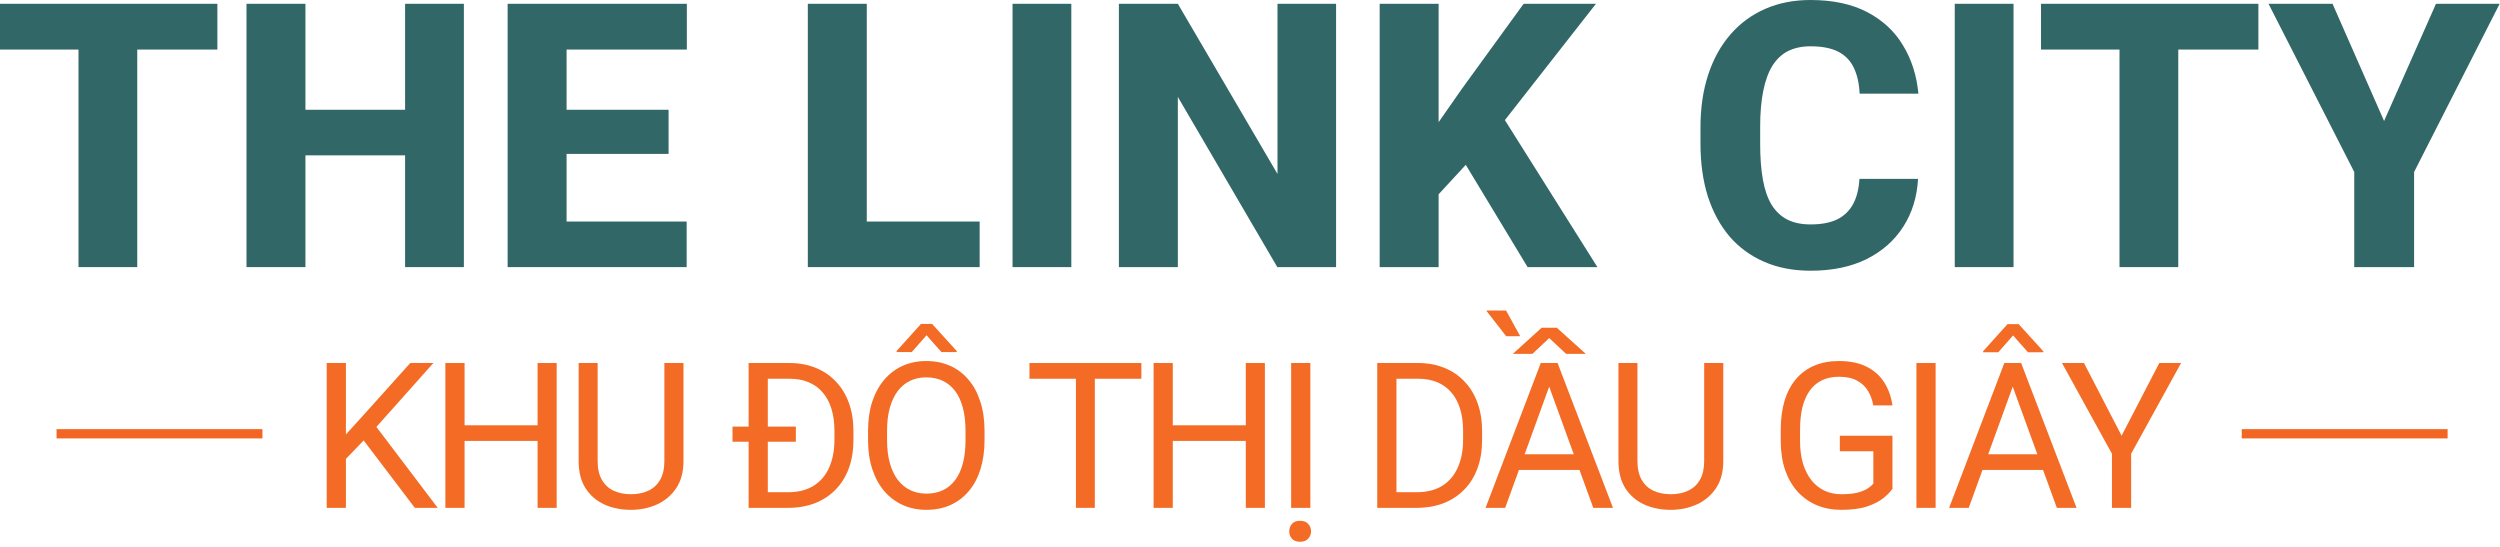
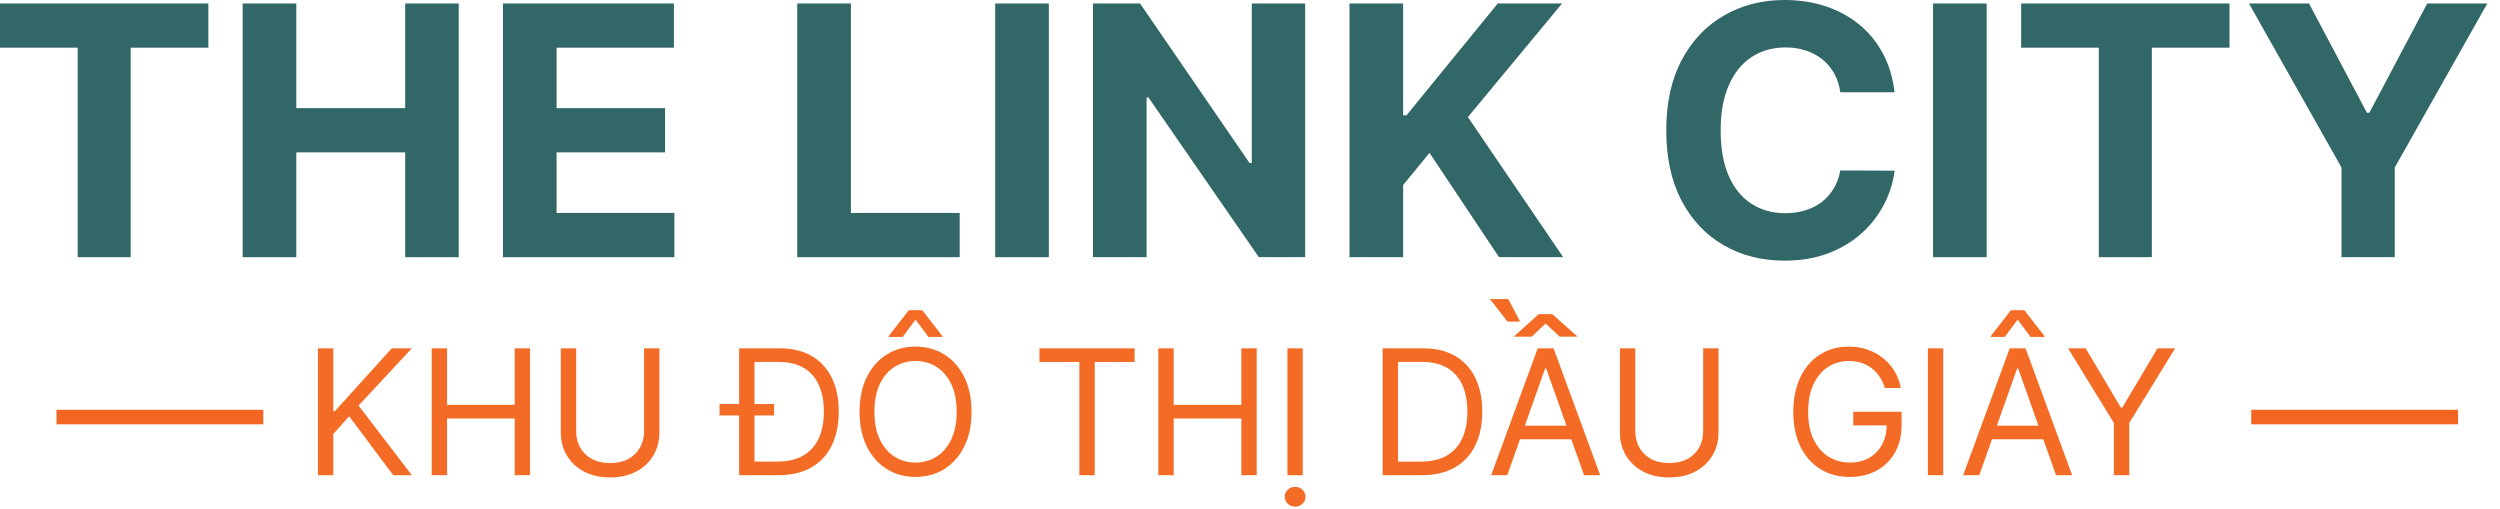
- <svg xmlns="http://www.w3.org/2000/svg" width="270" height="59" viewBox="0 0 270 59" fill="none">
-   <path d="M225.071 39.207L229.132 47.06L233.203 39.207H235.556L230.163 49.004V54.848H228.09V49.004L222.697 39.207H225.071Z" fill="#F36B24" />
-   <path d="M217.8 40.593L212.622 54.848H210.506L216.468 39.207H217.832L217.8 40.593ZM222.14 54.848L216.951 40.593L216.919 39.207H218.283L224.267 54.848H222.14ZM221.871 49.058V50.755H213.084V49.058H221.871ZM218.015 35.007L220.679 37.94V38.047H219.024L217.413 36.231L215.812 38.047H214.18V37.929L216.812 35.007H218.015Z" fill="#F36B24" />
-   <path d="M6.109 46.848H28.343" stroke="#F26522" stroke-miterlimit="10" />
-   <path d="M242.109 46.848H264.343" stroke="#F26522" stroke-miterlimit="10" />
-   <path d="M209.046 39.207V54.848H206.973V39.207H209.046Z" fill="#F36B24" />
-   <path d="M204.385 47.06V52.785C204.191 53.072 203.883 53.394 203.461 53.752C203.038 54.103 202.455 54.411 201.71 54.676C200.972 54.934 200.02 55.062 198.853 55.062C197.9 55.062 197.023 54.898 196.221 54.568C195.426 54.232 194.735 53.745 194.147 53.107C193.567 52.463 193.116 51.682 192.794 50.766C192.479 49.842 192.321 48.796 192.321 47.629V46.415C192.321 45.248 192.457 44.206 192.729 43.289C193.009 42.372 193.417 41.595 193.954 40.958C194.491 40.313 195.15 39.827 195.931 39.497C196.711 39.16 197.606 38.992 198.616 38.992C199.812 38.992 200.811 39.2 201.613 39.615C202.423 40.023 203.053 40.589 203.504 41.312C203.962 42.036 204.256 42.859 204.385 43.783H202.312C202.218 43.217 202.032 42.702 201.753 42.236C201.481 41.771 201.09 41.398 200.582 41.119C200.074 40.833 199.418 40.69 198.616 40.69C197.893 40.69 197.266 40.822 196.736 41.087C196.206 41.352 195.77 41.731 195.426 42.226C195.082 42.72 194.824 43.318 194.652 44.02C194.488 44.721 194.405 45.513 194.405 46.394V47.629C194.405 48.531 194.509 49.337 194.717 50.046C194.932 50.755 195.236 51.36 195.63 51.861C196.024 52.355 196.493 52.731 197.037 52.989C197.589 53.247 198.197 53.376 198.863 53.376C199.601 53.376 200.199 53.315 200.657 53.193C201.116 53.065 201.474 52.914 201.731 52.742C201.989 52.563 202.186 52.395 202.322 52.237V48.735H198.702V47.06H204.385Z" fill="#F36B24" />
-   <path d="M184.052 39.207H186.114V49.788C186.114 50.963 185.853 51.94 185.33 52.721C184.807 53.501 184.113 54.089 183.246 54.482C182.387 54.869 181.452 55.062 180.442 55.062C179.382 55.062 178.423 54.869 177.563 54.482C176.711 54.089 176.035 53.501 175.533 52.721C175.039 51.94 174.792 50.963 174.792 49.788V39.207H176.844V49.788C176.844 50.605 176.994 51.278 177.295 51.808C177.596 52.338 178.015 52.731 178.552 52.989C179.096 53.247 179.726 53.376 180.442 53.376C181.166 53.376 181.796 53.247 182.333 52.989C182.877 52.731 183.3 52.338 183.601 51.808C183.901 51.278 184.052 50.605 184.052 49.788V39.207Z" fill="#F36B24" />
-   <path d="M167.735 40.593L162.558 54.848H160.441L166.403 39.207H167.768L167.735 40.593ZM172.075 54.848L166.887 40.593L166.854 39.207H168.219L174.202 54.848H172.075ZM171.807 49.058V50.755H163.02V49.058H171.807ZM168.133 35.394L171.27 38.219H169.143L167.316 36.511L165.501 38.219H163.385L166.5 35.394H168.133ZM162.654 33.535L164.18 36.307H162.665L160.506 33.535H162.654Z" fill="#F36B24" />
-   <path d="M152.977 54.848H149.711L149.732 53.161H152.977C154.094 53.161 155.025 52.928 155.77 52.463C156.514 51.99 157.073 51.331 157.445 50.486C157.825 49.634 158.015 48.639 158.015 47.5V46.544C158.015 45.649 157.907 44.854 157.692 44.159C157.478 43.457 157.162 42.867 156.747 42.387C156.332 41.9 155.823 41.531 155.222 41.28C154.627 41.03 153.943 40.904 153.17 40.904H149.646V39.207H153.17C154.194 39.207 155.129 39.379 155.974 39.723C156.819 40.059 157.546 40.55 158.154 41.194C158.77 41.832 159.243 42.605 159.572 43.515C159.902 44.417 160.066 45.434 160.066 46.565V47.5C160.066 48.632 159.902 49.652 159.572 50.562C159.243 51.464 158.767 52.234 158.144 52.871C157.528 53.508 156.783 53.999 155.909 54.343C155.043 54.679 154.065 54.848 152.977 54.848ZM150.817 39.207V54.848H148.744V39.207H150.817Z" fill="#F36B24" />
-   <path d="M141.517 39.207V54.848H139.443V39.207H141.517ZM139.239 57.394C139.239 57.071 139.336 56.799 139.529 56.577C139.73 56.355 140.023 56.244 140.41 56.244C140.79 56.244 141.08 56.355 141.28 56.577C141.488 56.799 141.592 57.071 141.592 57.394C141.592 57.702 141.488 57.963 141.28 58.178C141.08 58.4 140.79 58.511 140.41 58.511C140.023 58.511 139.73 58.4 139.529 58.178C139.336 57.963 139.239 57.702 139.239 57.394Z" fill="#F36B24" />
-   <path d="M134.804 45.932V47.618H126.339V45.932H134.804ZM126.661 39.207V54.848H124.588V39.207H126.661ZM136.608 39.207V54.848H134.546V39.207H136.608Z" fill="#F36B24" />
-   <path d="M118.24 39.207V54.848H116.199V39.207H118.24ZM123.268 39.207V40.904H111.183V39.207H123.268Z" fill="#F36B24" />
-   <path d="M106.329 46.533V47.522C106.329 48.696 106.182 49.749 105.889 50.68C105.595 51.611 105.173 52.402 104.621 53.054C104.07 53.705 103.407 54.203 102.634 54.547C101.868 54.891 101.008 55.062 100.056 55.062C99.132 55.062 98.283 54.891 97.51 54.547C96.743 54.203 96.078 53.705 95.512 53.054C94.953 52.402 94.52 51.611 94.212 50.68C93.904 49.749 93.75 48.696 93.75 47.522V46.533C93.75 45.359 93.9 44.31 94.201 43.386C94.509 42.455 94.942 41.663 95.501 41.012C96.06 40.353 96.722 39.852 97.488 39.508C98.262 39.164 99.11 38.992 100.034 38.992C100.987 38.992 101.846 39.164 102.612 39.508C103.386 39.852 104.048 40.353 104.6 41.012C105.158 41.663 105.584 42.455 105.878 43.386C106.179 44.31 106.329 45.359 106.329 46.533ZM104.277 47.522V46.512C104.277 45.581 104.181 44.757 103.987 44.041C103.801 43.325 103.525 42.723 103.16 42.236C102.795 41.749 102.347 41.38 101.817 41.13C101.295 40.879 100.7 40.754 100.034 40.754C99.39 40.754 98.806 40.879 98.283 41.13C97.768 41.38 97.324 41.749 96.951 42.236C96.586 42.723 96.303 43.325 96.103 44.041C95.902 44.757 95.802 45.581 95.802 46.512V47.522C95.802 48.46 95.902 49.29 96.103 50.014C96.303 50.73 96.59 51.335 96.962 51.829C97.341 52.316 97.789 52.685 98.305 52.935C98.828 53.186 99.411 53.312 100.056 53.312C100.729 53.312 101.327 53.186 101.85 52.935C102.372 52.685 102.813 52.316 103.171 51.829C103.536 51.335 103.812 50.73 103.998 50.014C104.184 49.29 104.277 48.46 104.277 47.522ZM100.668 34.985L103.332 37.918V38.025H101.678L100.066 36.21L98.466 38.025H96.833V37.907L99.465 34.985H100.668Z" fill="#F36B24" />
-   <path d="M85.082 54.848H81.816L81.838 53.161H85.082C86.199 53.161 87.13 52.928 87.875 52.463C88.62 51.99 89.178 51.331 89.551 50.486C89.93 49.634 90.12 48.639 90.12 47.5V46.544C90.12 45.649 90.013 44.854 89.798 44.159C89.583 43.457 89.268 42.867 88.853 42.387C88.437 41.9 87.929 41.531 87.327 41.28C86.733 41.03 86.049 40.904 85.275 40.904H81.752V39.207H85.275C86.299 39.207 87.234 39.379 88.079 39.723C88.924 40.059 89.651 40.55 90.26 41.194C90.876 41.832 91.348 42.605 91.678 43.515C92.007 44.417 92.172 45.434 92.172 46.565V47.5C92.172 48.632 92.007 49.652 91.678 50.562C91.348 51.464 90.872 52.234 90.249 52.871C89.633 53.508 88.888 53.999 88.015 54.343C87.148 54.679 86.171 54.848 85.082 54.848ZM82.923 39.207V54.848H80.85V39.207H82.923ZM85.952 46.071V47.704H79.109V46.071H85.952Z" fill="#F36B24" />
-   <path d="M71.753 39.207H73.815V49.788C73.815 50.963 73.554 51.94 73.031 52.721C72.508 53.501 71.814 54.089 70.947 54.482C70.088 54.869 69.153 55.062 68.144 55.062C67.084 55.062 66.124 54.869 65.265 54.482C64.412 54.089 63.736 53.501 63.234 52.721C62.74 51.94 62.493 50.963 62.493 49.788V39.207H64.545V49.788C64.545 50.605 64.695 51.278 64.996 51.808C65.297 52.338 65.716 52.731 66.253 52.989C66.797 53.247 67.427 53.376 68.144 53.376C68.867 53.376 69.497 53.247 70.034 52.989C70.579 52.731 71.001 52.338 71.302 51.808C71.603 51.278 71.753 50.605 71.753 49.788V39.207Z" fill="#F36B24" />
-   <path d="M58.315 45.932V47.618H49.851V45.932H58.315ZM50.173 39.207V54.848H48.1V39.207H50.173ZM60.12 39.207V54.848H58.058V39.207H60.12Z" fill="#F36B24" />
-   <path d="M37.358 39.207V54.848H35.285V39.207H37.358ZM46.801 39.207L40.302 46.501L36.649 50.293L36.306 48.08L39.056 45.051L44.309 39.207H46.801ZM44.803 54.848L39.013 47.221L40.248 45.577L47.273 54.848H44.803Z" fill="#F36B24" />
-   <path d="M251.914 0.41L257.48 13.066L263.086 0.41H269.961L260.723 18.574V28.848H254.258V18.574L245 0.41H251.914Z" fill="#326768" />
-   <path d="M235.254 0.41V28.848H228.906V0.41H235.254ZM243.906 0.41V5.352H220.43V0.41H243.906Z" fill="#326768" />
-   <path d="M217.461 0.41V28.848H211.113V0.41H217.461Z" fill="#326768" />
-   <path d="M200.82 19.316H207.148C207.044 21.27 206.51 22.995 205.547 24.492C204.596 25.977 203.275 27.142 201.582 27.988C199.889 28.822 197.878 29.238 195.547 29.238C193.685 29.238 192.018 28.919 190.547 28.281C189.076 27.643 187.826 26.732 186.797 25.547C185.781 24.349 185 22.91 184.453 21.23C183.919 19.538 183.652 17.63 183.652 15.508V13.77C183.652 11.647 183.932 9.74 184.492 8.047C185.052 6.354 185.853 4.909 186.895 3.711C187.936 2.513 189.186 1.595 190.645 0.957C192.103 0.319 193.73 0 195.527 0C197.949 0 199.993 0.436 201.66 1.309C203.327 2.181 204.616 3.379 205.527 4.902C206.452 6.426 207.005 8.164 207.188 10.117H200.84C200.788 9.01 200.579 8.079 200.215 7.324C199.85 6.556 199.29 5.977 198.535 5.586C197.78 5.195 196.777 5 195.527 5C194.616 5 193.815 5.169 193.125 5.508C192.448 5.846 191.882 6.374 191.426 7.09C190.983 7.806 190.651 8.717 190.43 9.824C190.208 10.918 190.098 12.22 190.098 13.73V15.508C190.098 17.005 190.195 18.301 190.391 19.395C190.586 20.488 190.898 21.393 191.328 22.109C191.771 22.826 192.337 23.359 193.027 23.711C193.717 24.062 194.557 24.238 195.547 24.238C196.68 24.238 197.624 24.062 198.379 23.711C199.134 23.346 199.714 22.799 200.117 22.07C200.521 21.341 200.755 20.423 200.82 19.316Z" fill="#326768" />
-   <path d="M155.371 0.41V28.848H149.004V0.41H155.371ZM172.363 0.41L161.23 14.629L154.746 21.66L153.594 15.742L157.871 9.609L164.551 0.41H172.363ZM164.98 28.848L157.129 15.859L161.973 12.09L172.52 28.848H164.98Z" fill="#326768" />
-   <path d="M144.297 0.41V28.848H137.949L127.207 10.469V28.848H120.84V0.41H127.207L137.969 18.789V0.41H144.297Z" fill="#326768" />
-   <path d="M115.703 0.41V28.848H109.355V0.41H115.703Z" fill="#326768" />
-   <path d="M105.801 23.926V28.848H91.445V23.926H105.801ZM93.613 0.41V28.848H87.246V0.41H93.613Z" fill="#326768" />
-   <path d="M74.16 23.926V28.848H59.023V23.926H74.16ZM61.191 0.41V28.848H54.824V0.41H61.191ZM72.207 11.855V16.621H59.023V11.855H72.207ZM74.18 0.41V5.352H59.023V0.41H74.18Z" fill="#326768" />
-   <path d="M45.703 11.855V16.777H30.977V11.855H45.703ZM32.988 0.41V28.848H26.621V0.41H32.988ZM50.098 0.41V28.848H43.75V0.41H50.098Z" fill="#326768" />
-   <path d="M14.824 0.41V28.848H8.477V0.41H14.824ZM23.477 0.41V5.352H0V0.41H23.477Z" fill="#326768" />
+ <svg xmlns="http://www.w3.org/2000/svg" width="172" height="35" viewBox="0 0 172 35" fill="none">
+   <path d="M142.283 23.966H143.493L145.913 28.04H146.016L148.436 23.966H149.646L146.493 29.097V32.693H145.436V29.097L142.283 23.966Z" fill="#F36B24" />
+   <path d="M136.172 32.693H135.064L138.268 23.966H139.359L142.564 32.693H141.456L138.848 25.347H138.78L136.172 32.693ZM136.581 29.284H141.047V30.222H136.581V29.284ZM139.7 23.182L138.814 21.989L137.928 23.182H136.973V23.114L138.354 21.341H139.274L140.655 23.114V23.182H139.7Z" fill="#F36B24" />
+   <path d="M133.695 23.966V32.693H132.638V23.966H133.695Z" fill="#F36B24" />
+   <path d="M129.686 26.693C129.592 26.406 129.469 26.149 129.315 25.922C129.165 25.692 128.984 25.496 128.774 25.334C128.567 25.172 128.331 25.048 128.067 24.963C127.803 24.878 127.513 24.835 127.197 24.835C126.68 24.835 126.21 24.969 125.787 25.236C125.364 25.503 125.027 25.896 124.777 26.416C124.527 26.936 124.402 27.574 124.402 28.329C124.402 29.085 124.528 29.723 124.781 30.243C125.034 30.763 125.376 31.156 125.808 31.423C126.24 31.69 126.726 31.824 127.266 31.824C127.766 31.824 128.206 31.717 128.587 31.504C128.97 31.288 129.268 30.984 129.482 30.592C129.697 30.197 129.805 29.733 129.805 29.199L130.129 29.267H127.504V28.329H130.828V29.267C130.828 29.986 130.675 30.611 130.368 31.142C130.064 31.673 129.643 32.085 129.107 32.378C128.572 32.668 127.959 32.812 127.266 32.812C126.493 32.812 125.814 32.631 125.229 32.267C124.646 31.903 124.192 31.386 123.865 30.716C123.541 30.046 123.379 29.25 123.379 28.329C123.379 27.639 123.472 27.018 123.656 26.467C123.844 25.913 124.108 25.442 124.449 25.053C124.79 24.663 125.193 24.365 125.659 24.158C126.125 23.95 126.638 23.847 127.197 23.847C127.658 23.847 128.087 23.916 128.484 24.055C128.885 24.192 129.241 24.386 129.554 24.639C129.869 24.889 130.132 25.189 130.342 25.538C130.553 25.885 130.697 26.27 130.777 26.693H129.686Z" fill="#F36B24" />
+   <path d="M117.178 23.966H118.235V29.744C118.235 30.341 118.094 30.874 117.813 31.342C117.534 31.808 117.141 32.176 116.632 32.446C116.124 32.713 115.527 32.847 114.843 32.847C114.158 32.847 113.561 32.713 113.053 32.446C112.544 32.176 112.15 31.808 111.868 31.342C111.59 30.874 111.451 30.341 111.451 29.744V23.966H112.507V29.659C112.507 30.085 112.601 30.465 112.789 30.797C112.976 31.126 113.243 31.386 113.59 31.577C113.939 31.764 114.357 31.858 114.843 31.858C115.328 31.858 115.746 31.764 116.096 31.577C116.445 31.386 116.712 31.126 116.897 30.797C117.084 30.465 117.178 30.085 117.178 29.659V23.966Z" fill="#F36B24" />
+   <path d="M103.699 32.693H102.591L105.796 23.966H106.887L110.091 32.693H108.983L106.375 25.347H106.307L103.699 32.693ZM104.108 29.284H108.574V30.222H104.108V29.284ZM106.801 21.614L108.54 23.165H107.313L106.341 22.261L105.37 23.165H104.142L105.864 21.614H106.801ZM103.767 20.574L104.586 22.125H103.716L102.506 20.574H103.767Z" fill="#F36B24" />
+   <path d="M97.82 32.693H95.126V23.966H97.939C98.785 23.966 99.51 24.141 100.112 24.49C100.714 24.837 101.176 25.335 101.497 25.986C101.818 26.634 101.979 27.409 101.979 28.312C101.979 29.222 101.817 30.004 101.493 30.66C101.169 31.314 100.697 31.817 100.078 32.169C99.459 32.519 98.706 32.693 97.82 32.693ZM96.183 31.756H97.751C98.473 31.756 99.071 31.616 99.546 31.338C100.02 31.06 100.374 30.663 100.607 30.149C100.839 29.635 100.956 29.023 100.956 28.312C100.956 27.608 100.841 27.001 100.611 26.493C100.381 25.982 100.037 25.59 99.579 25.317C99.122 25.041 98.553 24.903 97.871 24.903H96.183V31.756Z" fill="#F36B24" />
+   <path d="M89.632 23.966V32.693H88.576V23.966H89.632ZM89.104 34.858C88.908 34.858 88.739 34.791 88.597 34.658C88.458 34.524 88.388 34.364 88.388 34.176C88.388 33.989 88.458 33.828 88.597 33.695C88.739 33.561 88.908 33.494 89.104 33.494C89.3 33.494 89.468 33.561 89.607 33.695C89.749 33.828 89.82 33.989 89.82 34.176C89.82 34.364 89.749 34.524 89.607 34.658C89.468 34.791 89.3 34.858 89.104 34.858Z" fill="#F36B24" />
+   <path d="M79.693 32.693V23.966H80.75V27.852H85.403V23.966H86.46V32.693H85.403V28.79H80.75V32.693H79.693Z" fill="#F36B24" />
+   <path d="M71.516 24.903V23.966H78.062V24.903H75.317V32.693H74.261V24.903H71.516Z" fill="#F36B24" />
+   <path d="M66.842 28.329C66.842 29.25 66.675 30.046 66.343 30.716C66.011 31.386 65.555 31.903 64.975 32.267C64.396 32.631 63.734 32.812 62.989 32.812C62.245 32.812 61.583 32.631 61.004 32.267C60.424 31.903 59.968 31.386 59.636 30.716C59.303 30.046 59.137 29.25 59.137 28.329C59.137 27.409 59.303 26.614 59.636 25.943C59.968 25.273 60.424 24.756 61.004 24.392C61.583 24.028 62.245 23.847 62.989 23.847C63.734 23.847 64.396 24.028 64.975 24.392C65.555 24.756 66.011 25.273 66.343 25.943C66.675 26.614 66.842 27.409 66.842 28.329ZM65.819 28.329C65.819 27.574 65.692 26.936 65.44 26.416C65.19 25.896 64.85 25.503 64.421 25.236C63.995 24.969 63.518 24.835 62.989 24.835C62.461 24.835 61.982 24.969 61.553 25.236C61.127 25.503 60.788 25.896 60.535 26.416C60.285 26.936 60.16 27.574 60.16 28.329C60.16 29.085 60.285 29.723 60.535 30.243C60.788 30.763 61.127 31.156 61.553 31.423C61.982 31.69 62.461 31.824 62.989 31.824C63.518 31.824 63.995 31.69 64.421 31.423C64.85 31.156 65.19 30.763 65.44 30.243C65.692 29.723 65.819 29.085 65.819 28.329ZM63.876 23.182L62.989 21.989L62.103 23.182H61.148V23.114L62.529 21.341H63.45L64.83 23.114V23.182H63.876Z" fill="#F36B24" />
+   <path d="M53.546 32.693H51.45V31.756H53.478C54.2 31.756 54.798 31.616 55.272 31.338C55.746 31.06 56.1 30.663 56.333 30.149C56.566 29.635 56.682 29.023 56.682 28.312C56.682 27.608 56.568 27.001 56.337 26.493C56.107 25.982 55.764 25.59 55.306 25.317C54.849 25.041 54.279 24.903 53.597 24.903H51.398V23.966H53.666C54.512 23.966 55.236 24.141 55.839 24.49C56.441 24.837 56.903 25.335 57.224 25.986C57.545 26.634 57.705 27.409 57.705 28.312C57.705 29.222 57.543 30.004 57.219 30.66C56.896 31.314 56.424 31.817 55.805 32.169C55.185 32.519 54.432 32.693 53.546 32.693ZM51.91 23.966V32.693H50.853V23.966H51.91ZM49.506 28.585V27.801H53.256V28.585H49.506Z" fill="#F36B24" />
+   <path d="M44.311 23.966H45.367V29.744C45.367 30.341 45.227 30.874 44.946 31.342C44.667 31.808 44.274 32.176 43.765 32.446C43.257 32.713 42.66 32.847 41.975 32.847C41.291 32.847 40.694 32.713 40.186 32.446C39.677 32.176 39.282 31.808 39.001 31.342C38.723 30.874 38.584 30.341 38.584 29.744V23.966H39.64V29.659C39.64 30.085 39.734 30.465 39.922 30.797C40.109 31.126 40.376 31.386 40.723 31.577C41.072 31.764 41.49 31.858 41.975 31.858C42.461 31.858 42.879 31.764 43.228 31.577C43.578 31.386 43.845 31.126 44.029 30.797C44.217 30.465 44.311 30.085 44.311 29.659V23.966Z" fill="#F36B24" />
+   <path d="M29.701 32.693V23.966H30.758V27.852H35.411V23.966H36.468V32.693H35.411V28.79H30.758V32.693H29.701Z" fill="#F36B24" />
+   <path d="M21.872 32.693V23.966H22.929V28.296H23.032L26.952 23.966H28.333L24.668 27.903L28.333 32.693H27.054L24.02 28.636L22.929 29.864V32.693H21.872Z" fill="#F36B24" />
+   <path d="M154.728 0.239H158.862L162.842 7.756H163.012L166.992 0.239H171.126L164.759 11.523V17.693H161.094V11.523L154.728 0.239Z" fill="#326768" />
+   <path d="M139.055 3.281V0.239H153.39V3.281H148.046V17.693H144.398V3.281H139.055Z" fill="#326768" />
+   <path d="M136.683 0.239V17.693H132.993V0.239H136.683Z" fill="#326768" />
+   <path d="M130.347 6.349H126.614C126.545 5.866 126.406 5.438 126.196 5.062C125.986 4.682 125.716 4.358 125.386 4.091C125.057 3.824 124.676 3.619 124.244 3.477C123.818 3.335 123.355 3.264 122.855 3.264C121.952 3.264 121.165 3.489 120.494 3.938C119.824 4.381 119.304 5.028 118.935 5.881C118.565 6.727 118.381 7.756 118.381 8.966C118.381 10.21 118.565 11.256 118.935 12.102C119.31 12.949 119.832 13.588 120.503 14.02C121.173 14.452 121.949 14.668 122.83 14.668C123.324 14.668 123.781 14.602 124.202 14.472C124.628 14.341 125.006 14.151 125.335 13.901C125.665 13.645 125.938 13.335 126.153 12.972C126.375 12.608 126.528 12.193 126.614 11.727L130.347 11.744C130.25 12.546 130.009 13.318 129.622 14.062C129.241 14.801 128.727 15.463 128.08 16.048C127.438 16.628 126.67 17.088 125.778 17.429C124.892 17.764 123.889 17.932 122.77 17.932C121.213 17.932 119.821 17.579 118.594 16.875C117.372 16.171 116.406 15.151 115.696 13.815C114.991 12.48 114.639 10.864 114.639 8.966C114.639 7.062 114.997 5.443 115.713 4.108C116.429 2.773 117.401 1.756 118.628 1.057C119.855 0.352 121.236 0 122.77 0C123.781 0 124.719 0.142 125.582 0.426C126.452 0.71 127.222 1.125 127.892 1.67C128.563 2.21 129.108 2.872 129.528 3.656C129.955 4.44 130.227 5.338 130.347 6.349Z" fill="#326768" />
+   <path d="M92.844 17.693V0.239H96.535V7.935H96.765L103.046 0.239H107.469L100.992 8.054L107.546 17.693H103.131L98.35 10.517L96.535 12.733V17.693H92.844Z" fill="#326768" />
+   <path d="M89.796 0.239V17.693H86.608L79.014 6.707H78.886V17.693H75.196V0.239H78.435L85.969 11.216H86.122V0.239H89.796Z" fill="#326768" />
+   <path d="M72.16 0.239V17.693H68.469V0.239H72.16Z" fill="#326768" />
+   <path d="M54.852 17.693V0.239H58.543V14.65H66.026V17.693H54.852Z" fill="#326768" />
+   <path d="M34.602 17.693V0.239H46.364V3.281H38.293V7.44H45.758V10.483H38.293V14.65H46.398V17.693H34.602Z" fill="#326768" />
+   <path d="M16.696 17.693V0.239H20.386V7.44H27.878V0.239H31.56V17.693H27.878V10.483H20.386V17.693H16.696Z" fill="#326768" />
+   <path d="M0 3.281V0.239H14.335V3.281H8.991V17.693H5.344V3.281H0Z" fill="#326768" />
+   <path d="M3.886 28.693H18.116" stroke="#F26522" stroke-miterlimit="10" />
+   <path d="M154.886 28.693H169.116" stroke="#F26522" stroke-miterlimit="10" />
</svg>
